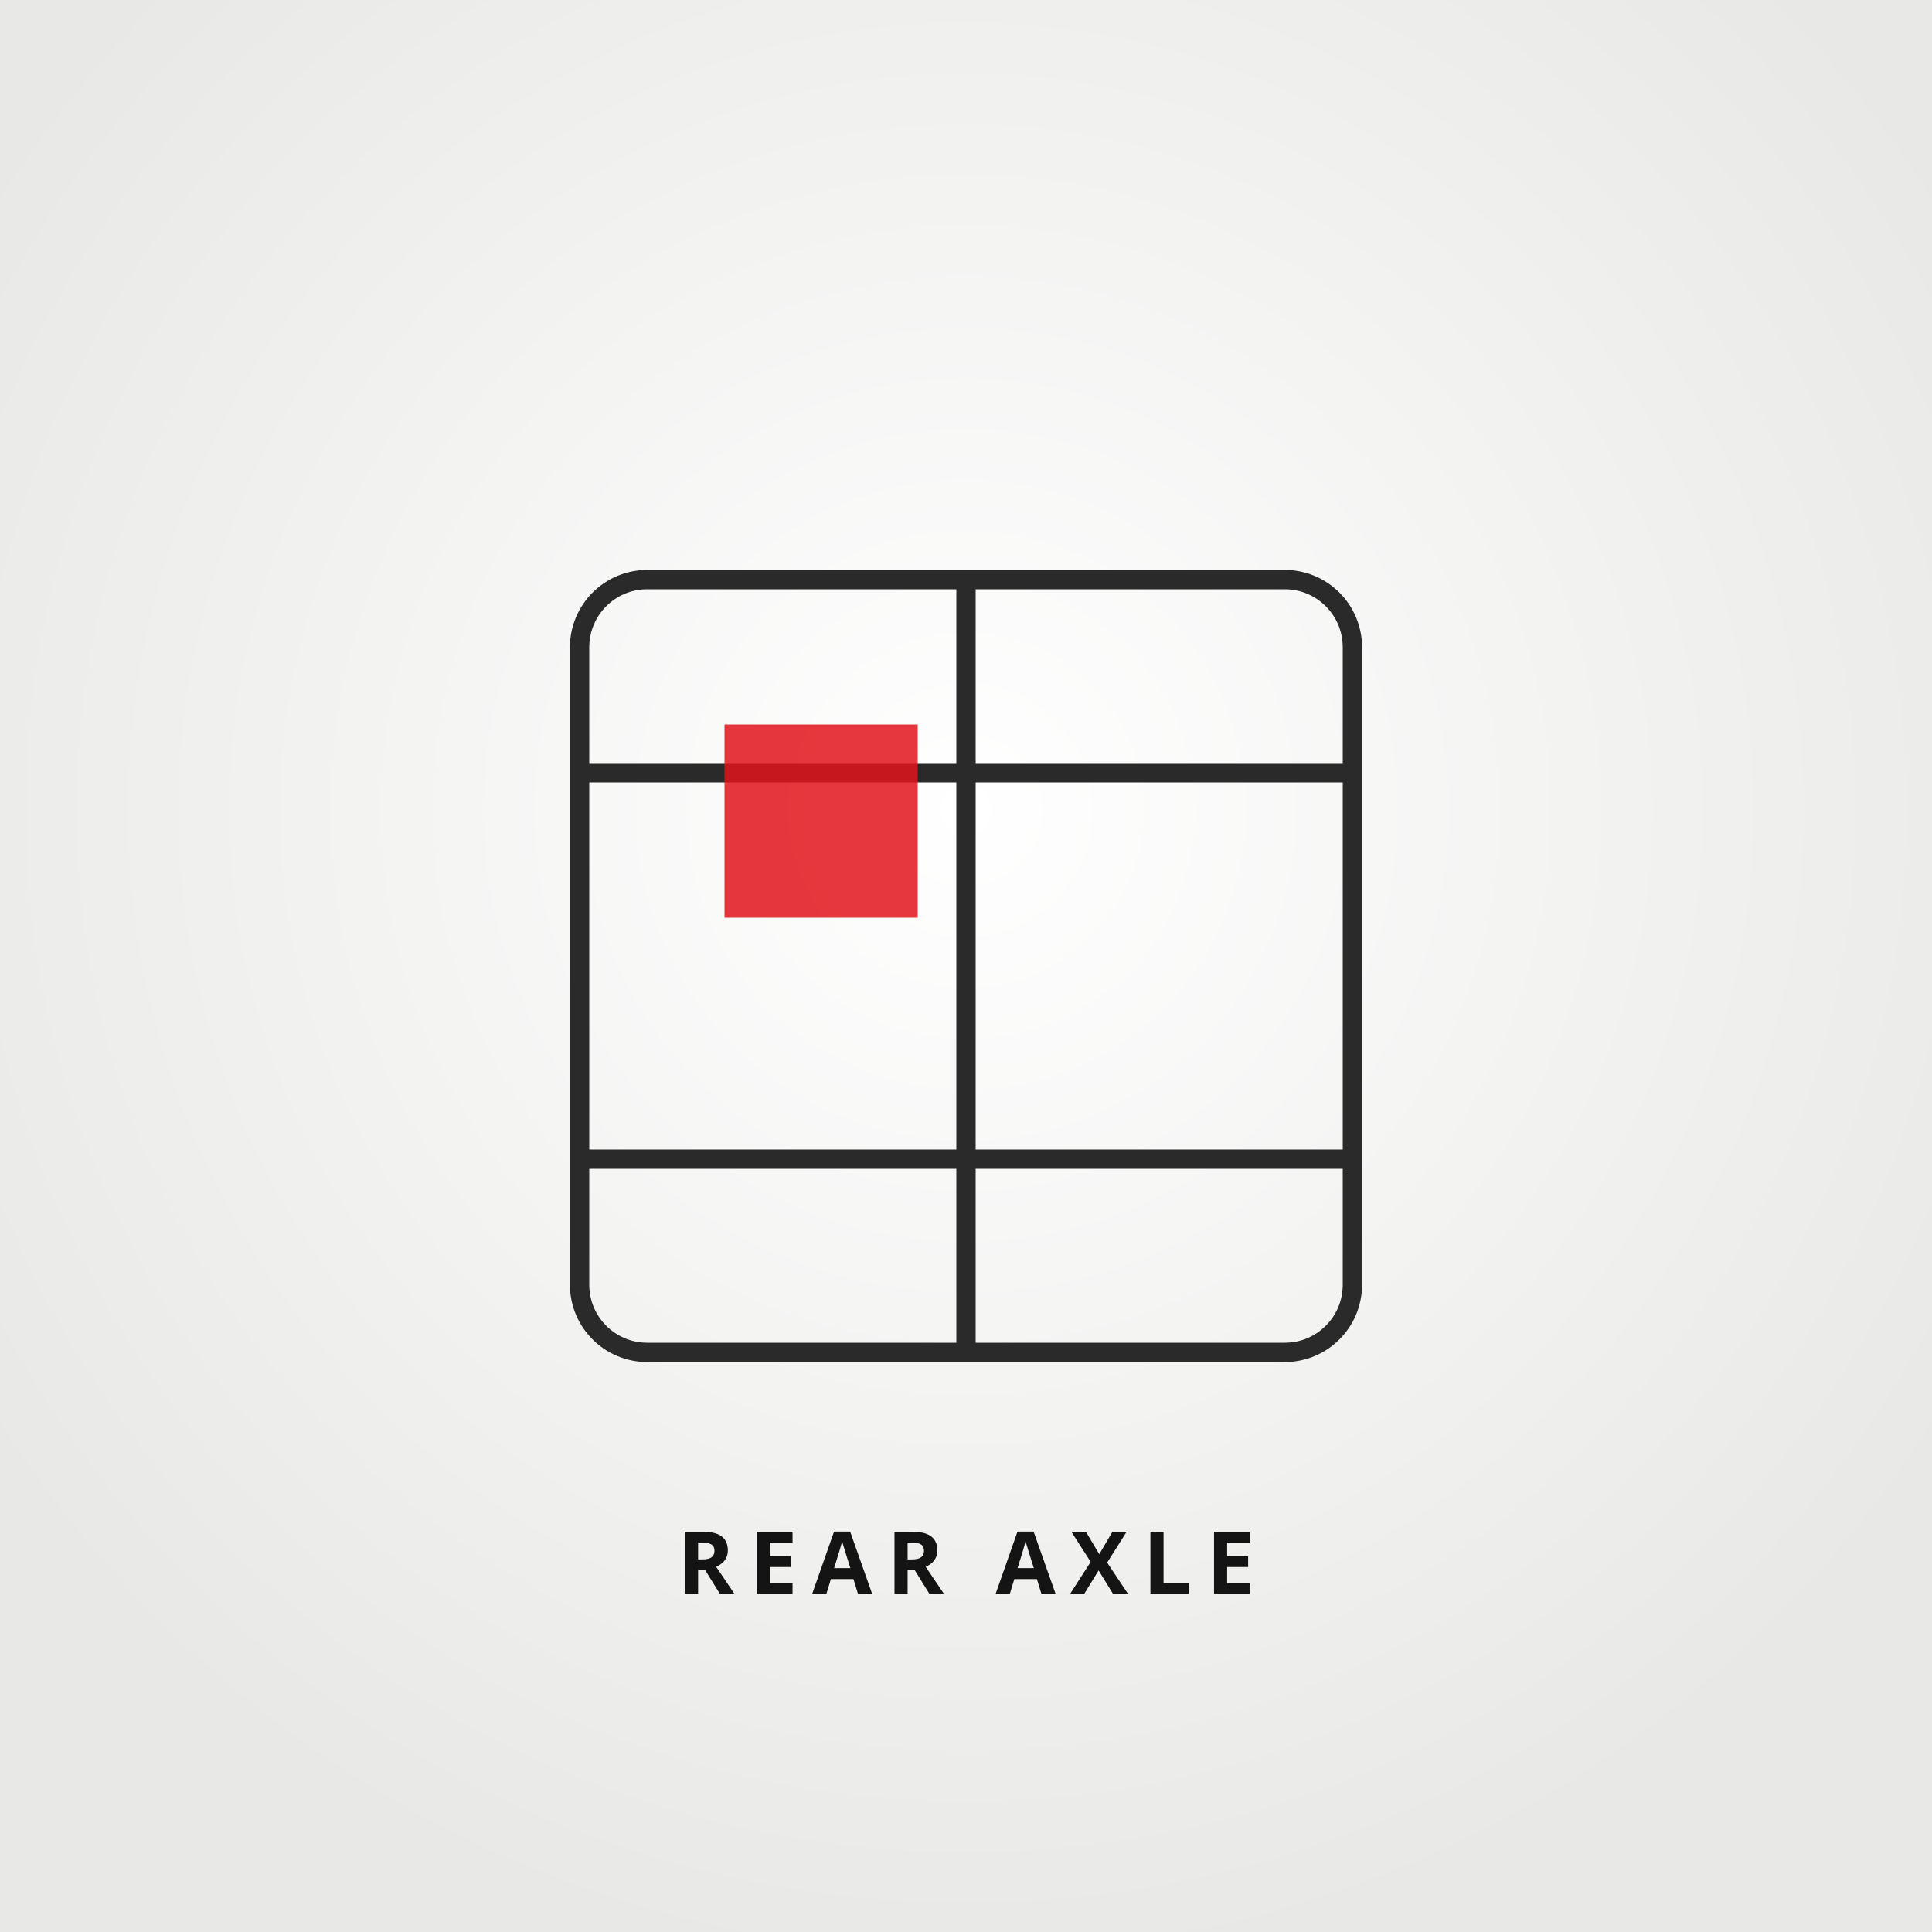
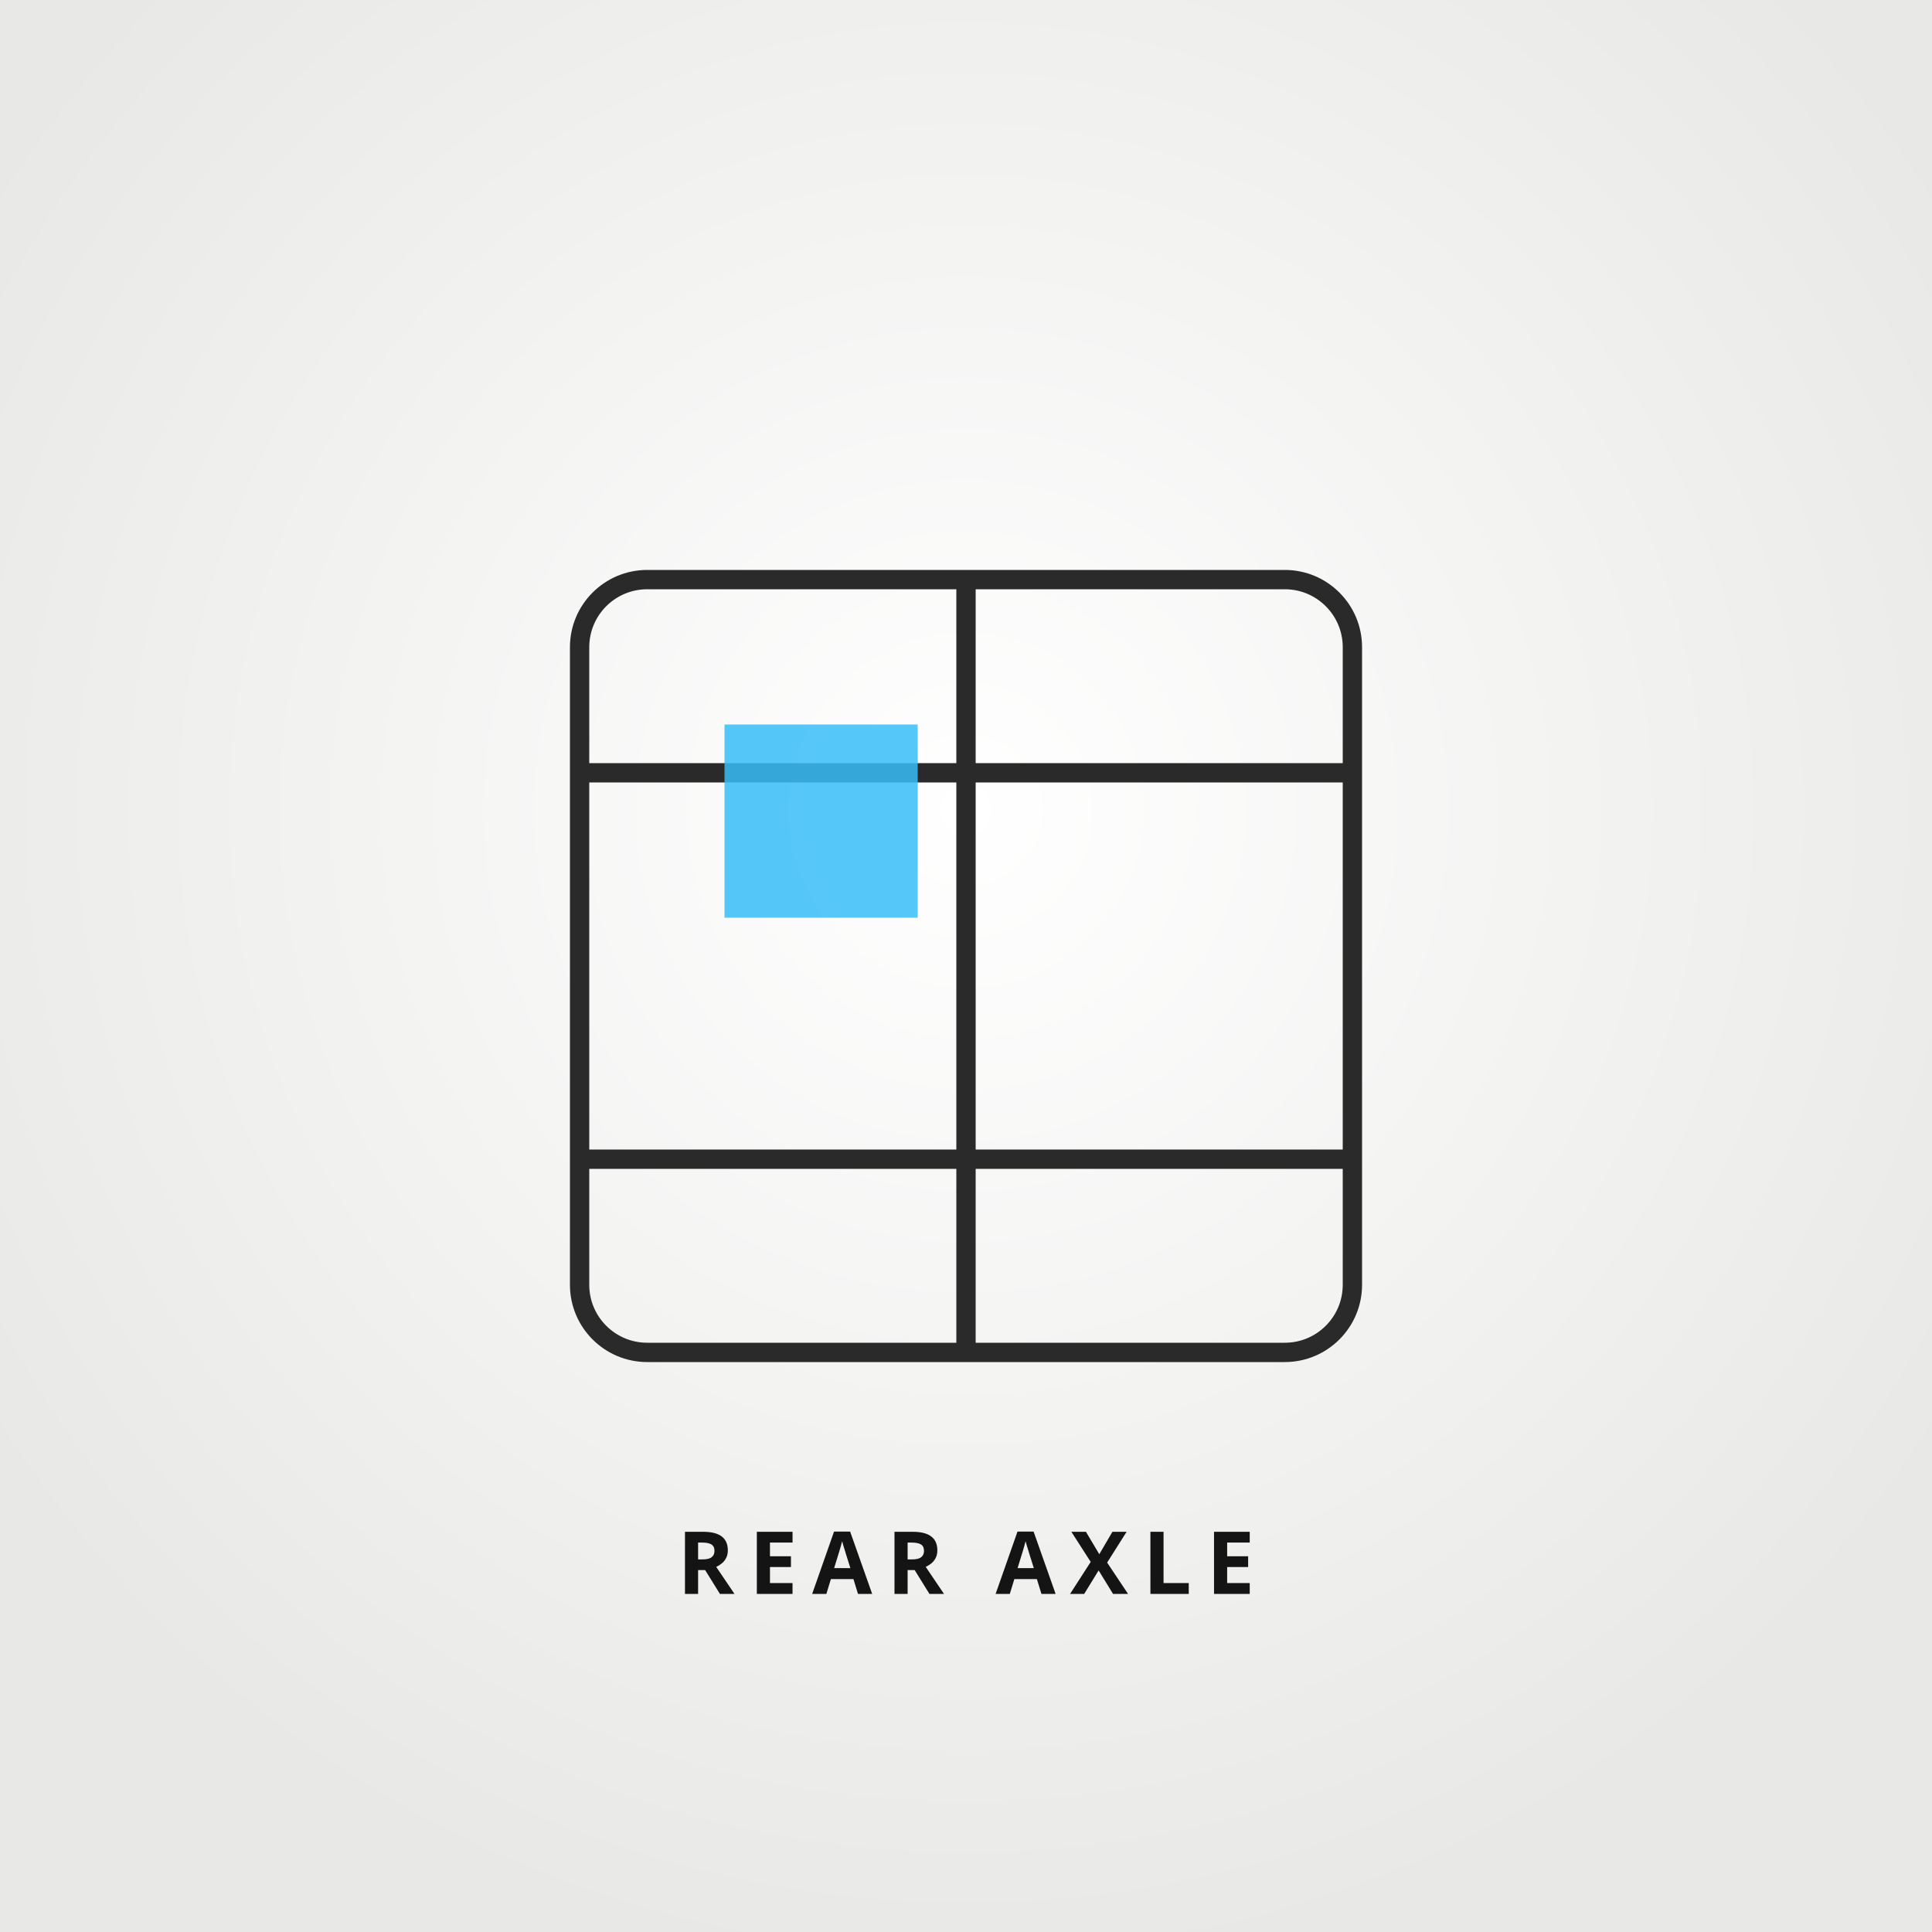
<svg xmlns="http://www.w3.org/2000/svg" viewBox="0 0 400 400" width="400" height="400" role="img" aria-label="Rear Axle">
  <defs>
    <radialGradient id="g" cx="50%" cy="42%" r="60%">
      <stop offset="0" stop-color="#ffffff" />
      <stop offset="1" stop-color="#e8e8e6" />
    </radialGradient>
  </defs>
  <rect width="400" height="400" fill="url(#g)" />
  <g fill="none" stroke="#2a2a2a" stroke-width="4">
    <rect x="120" y="120" width="160" height="160" rx="14" />
    <line x1="120" y1="160" x2="280" y2="160" />
    <line x1="120" y1="240" x2="280" y2="240" />
    <line x1="200" y1="120" x2="200" y2="280" />
  </g>
-   <rect x="150" y="150" width="40" height="40" fill="#E1141B" opacity="0.85" />
+   <rect x="150" y="150" width="40" height="40" fill="#38BDF8" opacity="0.85" />
  <text x="200" y="330" text-anchor="middle" font-family="Manrope, sans-serif" font-size="18" font-weight="700" fill="#141414" letter-spacing="3">REAR AXLE</text>
</svg>
